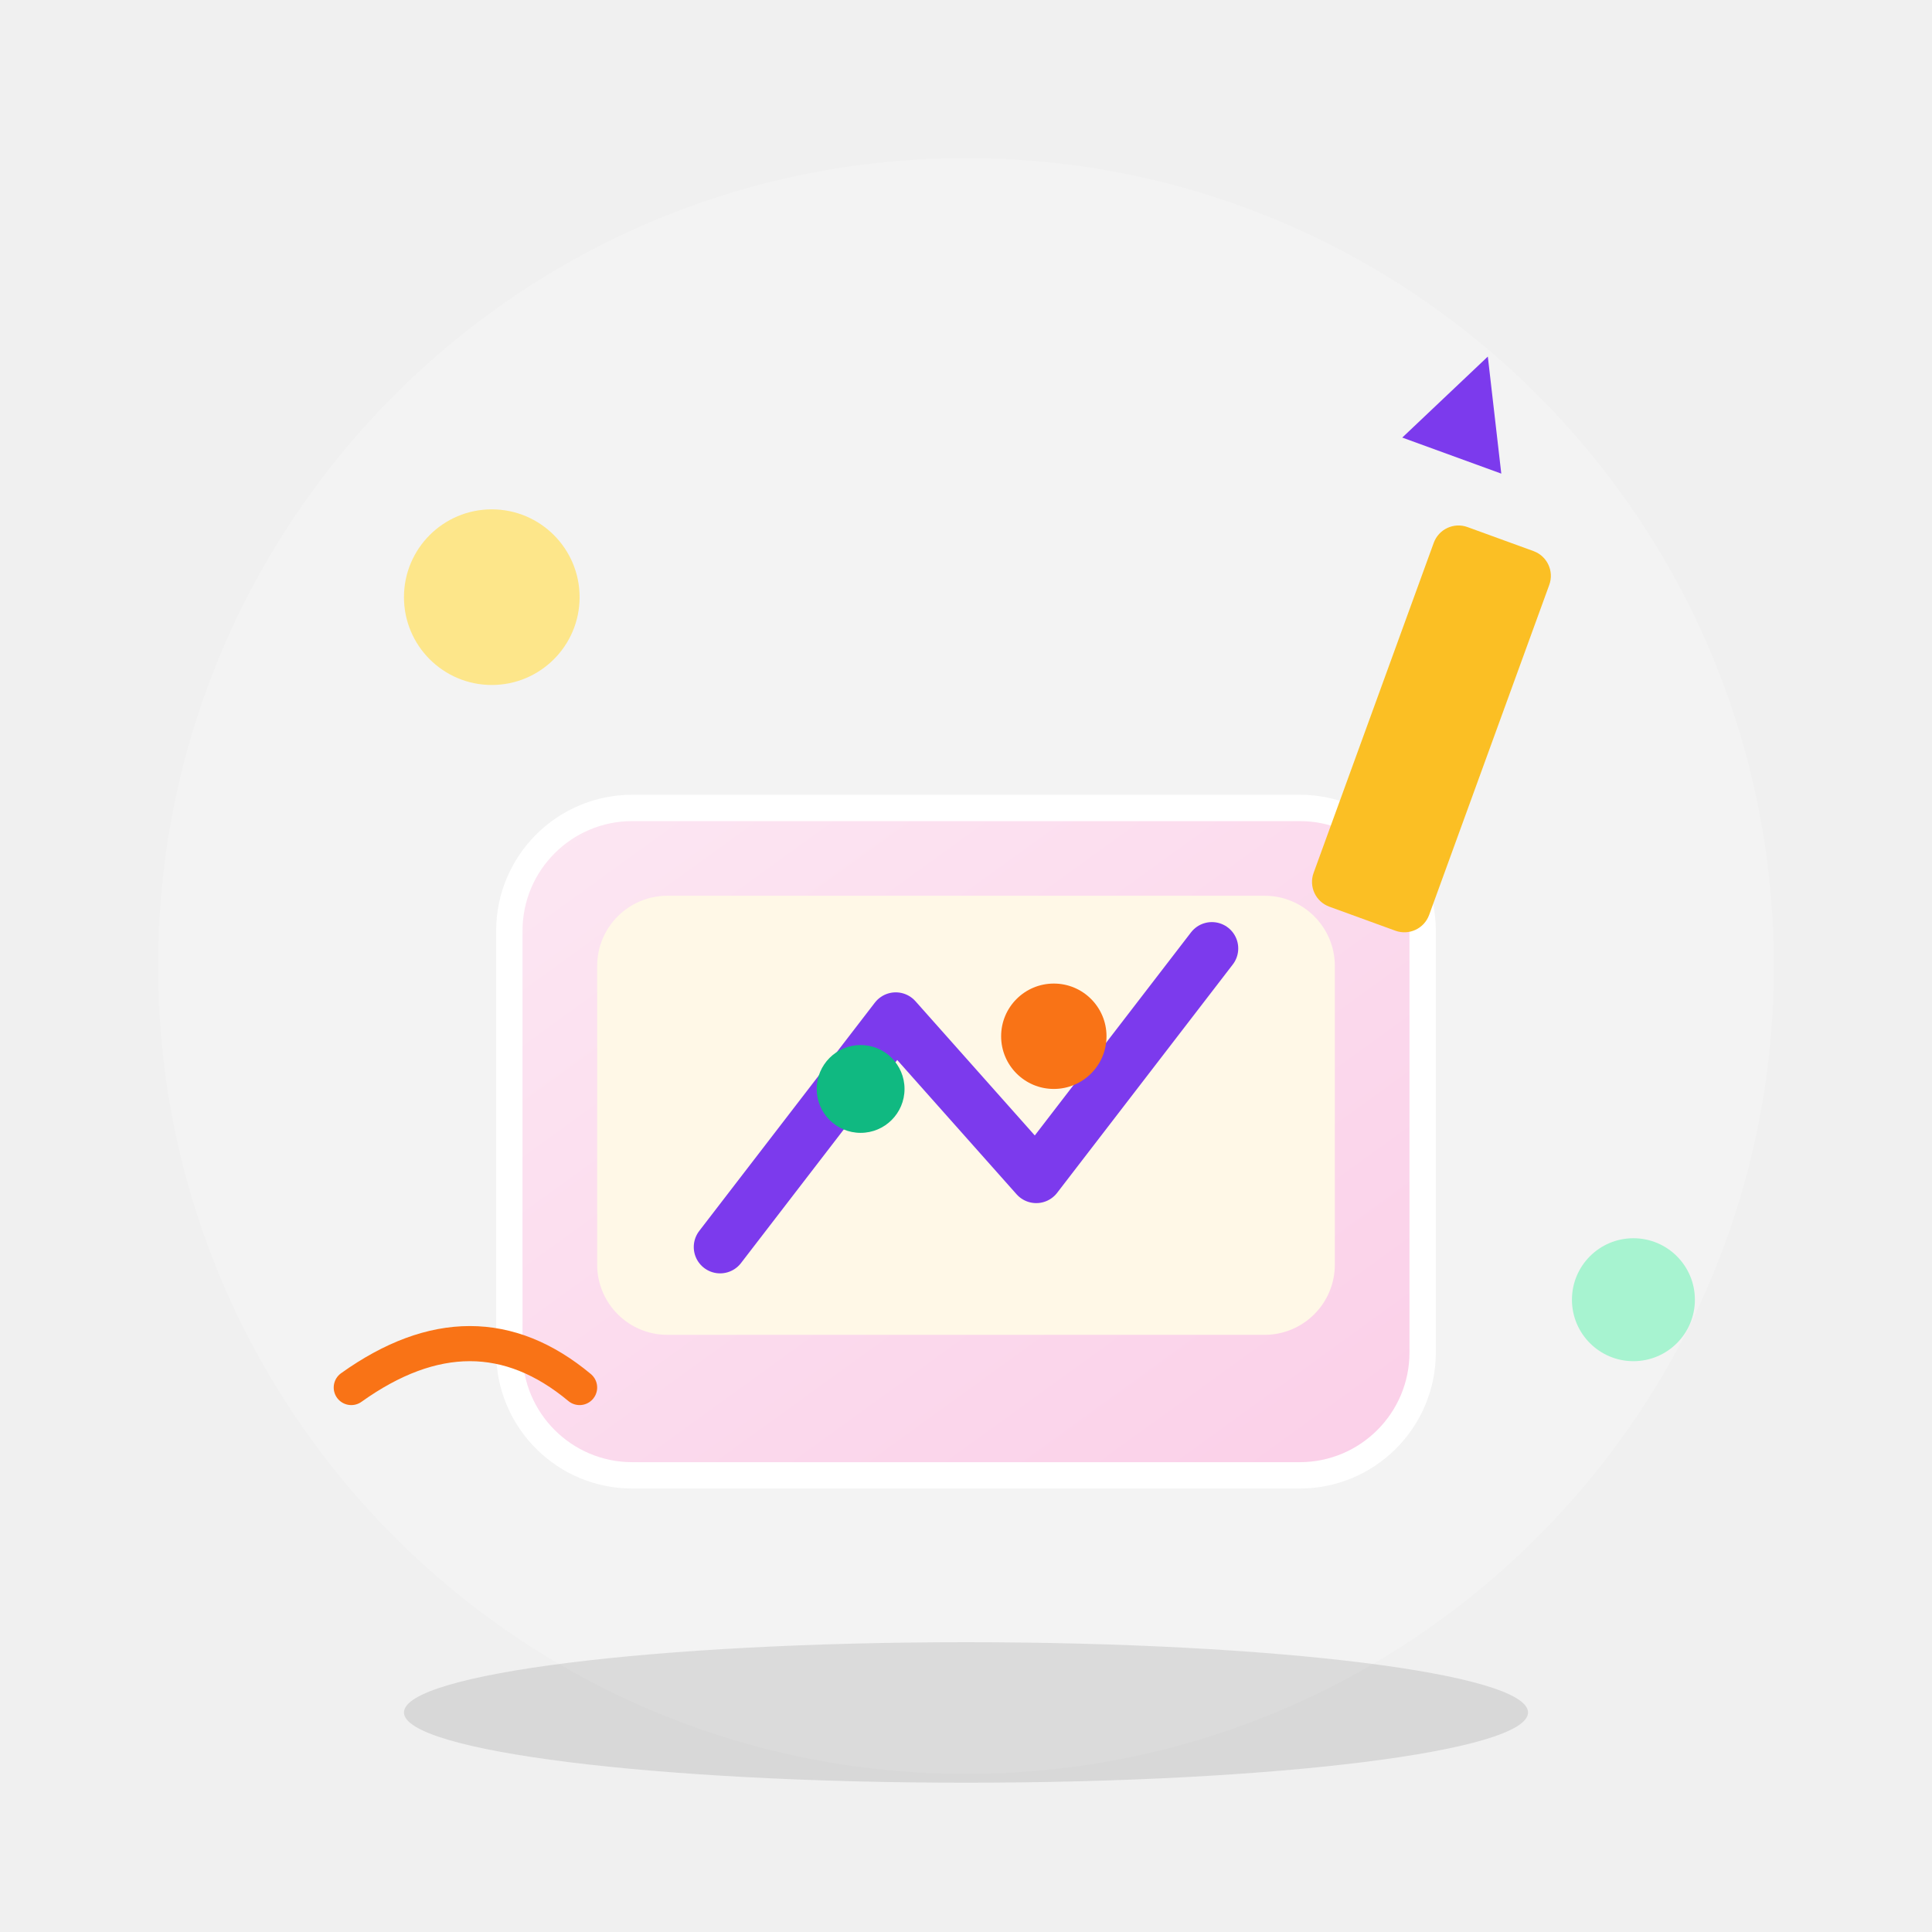
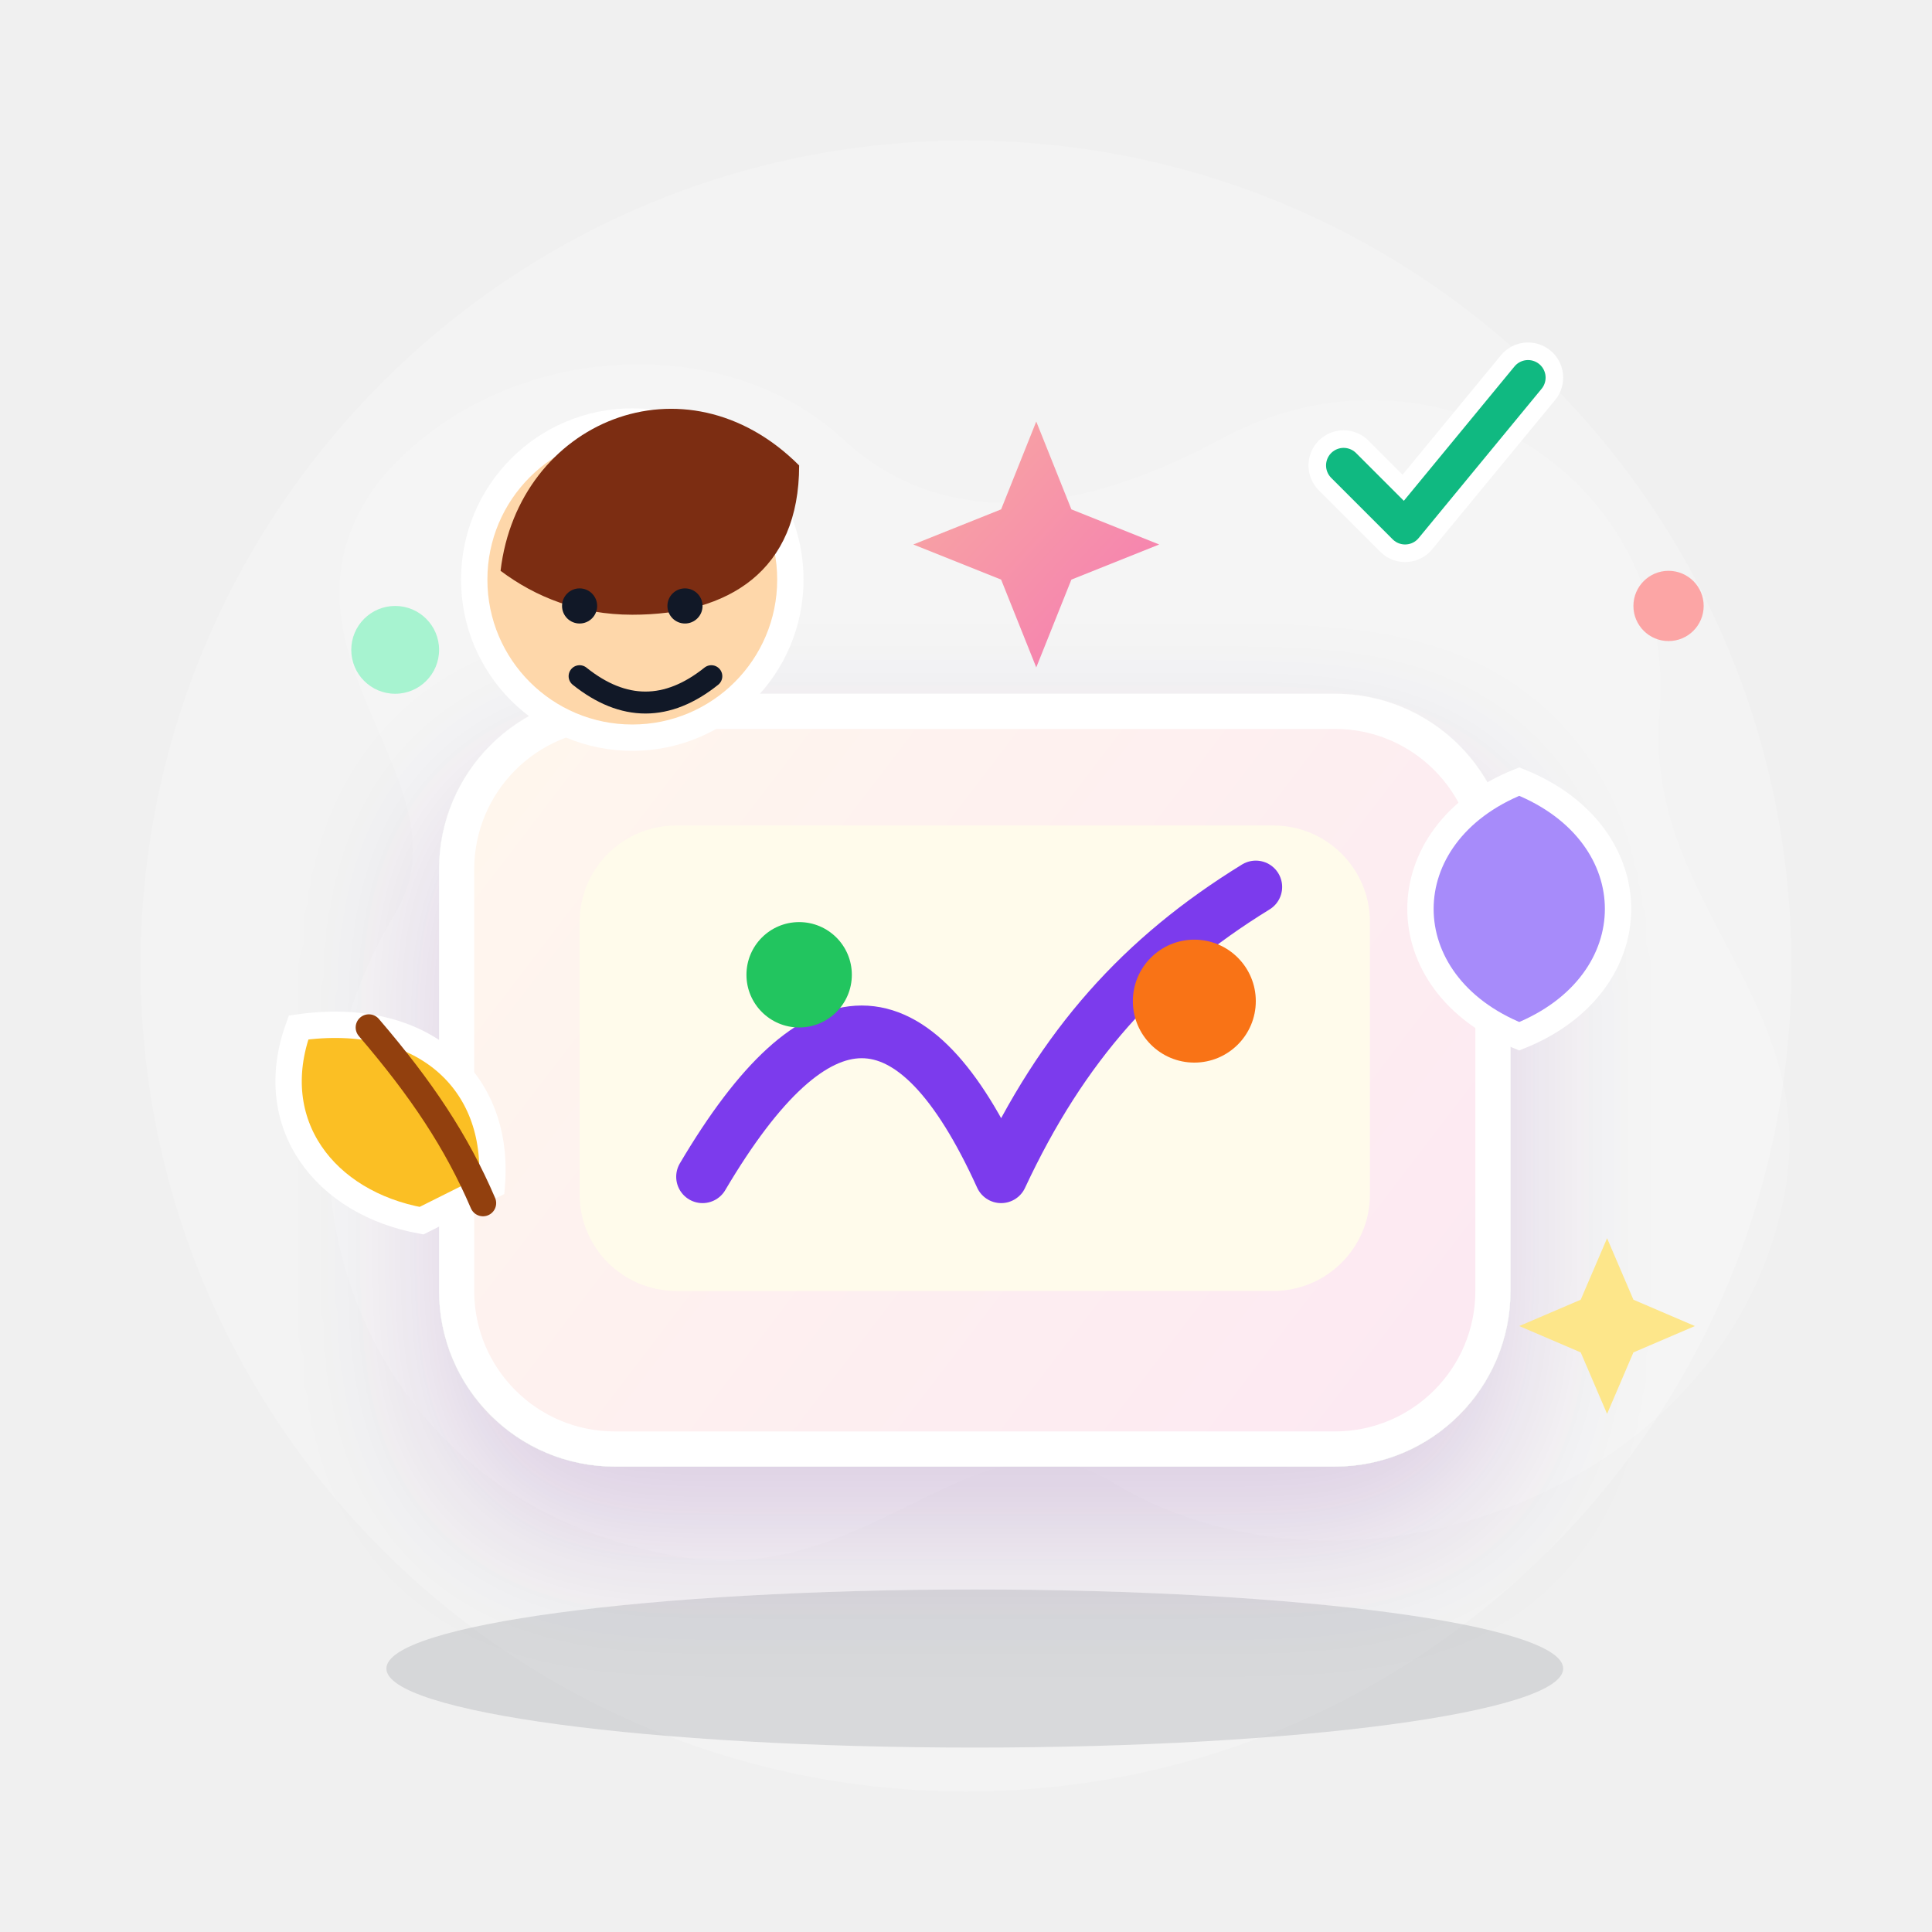
- <svg xmlns="http://www.w3.org/2000/svg" viewBox="0 0 220 220" fill="none">
+ <svg xmlns="http://www.w3.org/2000/svg" viewBox="0 0 220 220" fill="none" role="img" aria-labelledby="createTitle createDesc">
  <defs>
-     <linearGradient id="cBody" x1="0" y1="0" x2="1" y2="1">
-       <stop offset="0" stop-color="#FCE7F3" />
-       <stop offset="1" stop-color="#FBCFE8" />
+     <linearGradient id="createTablet" x1="52" y1="82" x2="171" y2="173" gradientUnits="userSpaceOnUse">
+       <stop stop-color="#FFF7ED" />
+       <stop offset="1" stop-color="#FCE7F3" />
    </linearGradient>
+     <linearGradient id="createMagic" x1="50" y1="38" x2="185" y2="163" gradientUnits="userSpaceOnUse">
+       <stop stop-color="#FDE68A" />
+       <stop offset=".5" stop-color="#F472B6" />
+       <stop offset="1" stop-color="#8B5CF6" />
+     </linearGradient>
+     <filter id="createShadow" x="18" y="35" width="184" height="166" filterUnits="userSpaceOnUse" color-interpolation-filters="sRGB">
+       <feDropShadow dx="0" dy="8" stdDeviation="8" flood-color="#581C87" flood-opacity=".16" />
+     </filter>
  </defs>
-   <circle cx="110" cy="110" r="92" fill="#fff" opacity=".18" />
-   <ellipse cx="110" cy="195" rx="64" ry="8" fill="#000" opacity=".10" />
-   <rect x="58" y="92" width="104" height="76" rx="14" fill="url(#cBody)" stroke="#fff" stroke-width="3" />
-   <rect x="68" y="102" width="84" height="50" rx="8" fill="#FFF8E7" />
-   <path d="M82 142 L102 116 L118 134 L138 108" stroke="#7C3AED" stroke-width="6" stroke-linecap="round" stroke-linejoin="round" />
-   <circle cx="120" cy="118" r="6" fill="#F97316" />
-   <circle cx="98" cy="124" r="5" fill="#10B981" />
-   <rect x="156" y="60" width="14" height="46" rx="3" fill="#FBBF24" transform="rotate(20 163 83)" />
-   <polygon points="160,52 172,52 166,40" fill="#7C3AED" transform="rotate(20 166 50)" />
-   <circle cx="56" cy="68" r="10" fill="#FDE68A" />
-   <circle cx="186" cy="148" r="7" fill="#A7F3D0" />
-   <path d="M40 158 q14 -10 26 0" stroke="#F97316" stroke-width="4" stroke-linecap="round" />
+   <circle cx="110" cy="110" r="94" fill="#fff" opacity=".18" />
+   <path d="M43 55c13-16 39-18 53-5 13 12 30 7 43 0 24-13 52 4 50 31-2 22 19 33 14 56-7 33-49 48-76 32-16-10-28 13-51 8-36-7-48-45-31-73 9-15-16-30-2-49Z" fill="#fff" opacity=".14" />
+   <ellipse cx="111" cy="190" rx="67" ry="9" fill="#111827" opacity=".12" />
+   <g filter="url(#createShadow)">
+     <rect x="52" y="81" width="118" height="84" rx="18" fill="url(#createTablet)" stroke="#fff" stroke-width="4" />
+     <rect x="66" y="94" width="90" height="53" rx="11" fill="#FFFBEB" />
+     <path d="M80 134c13-22 24-22 34 0 7-15 16-25 29-33" stroke="#7C3AED" stroke-width="6" stroke-linecap="round" stroke-linejoin="round" />
+     <circle cx="91" cy="111" r="6" fill="#22C55E" />
+     <circle cx="136" cy="114" r="7" fill="#F97316" />
+   </g>
+   <circle cx="72" cy="66" r="18" fill="#FED7AA" stroke="#fff" stroke-width="3" />
+   <path d="M57 65c2-17 21-25 34-12 0 12-8 17-19 17-6 0-11-2-15-5Z" fill="#7C2D12" />
+   <circle cx="66" cy="69" r="2" fill="#111827" />
+   <circle cx="78" cy="69" r="2" fill="#111827" />
+   <path d="M66 77c5 4 10 4 15 0" stroke="#111827" stroke-width="2.5" stroke-linecap="round" />
+   <path d="m153 53 7 7 14-17" stroke="#fff" stroke-width="8" stroke-linecap="round" stroke-linejoin="round" />
+   <path d="m153 53 7 7 14-17" stroke="#10B981" stroke-width="4" stroke-linecap="round" stroke-linejoin="round" />
+   <path d="M173 89c15 6 15 23 0 29-15-6-15-23 0-29Z" fill="#A78BFA" stroke="#fff" stroke-width="3" />
+   <path d="M48 139c-11-2-18-11-14-22 14-2 23 6 22 18l-8 4Z" fill="#FBBF24" stroke="#fff" stroke-width="3" />
+   <path d="M42 117c6 7 10 13 13 20" stroke="#92400E" stroke-width="3" stroke-linecap="round" />
+   <path d="M118 48l4 10 10 4-10 4-4 10-4-10-10-4 10-4 4-10Z" fill="url(#createMagic)" />
+   <path d="M183 141l3 7 7 3-7 3-3 7-3-7-7-3 7-3 3-7Z" fill="#FDE68A" />
+   <circle cx="45" cy="74" r="5" fill="#A7F3D0" />
+   <circle cx="190" cy="69" r="4" fill="#FCA5A5" />
</svg>
